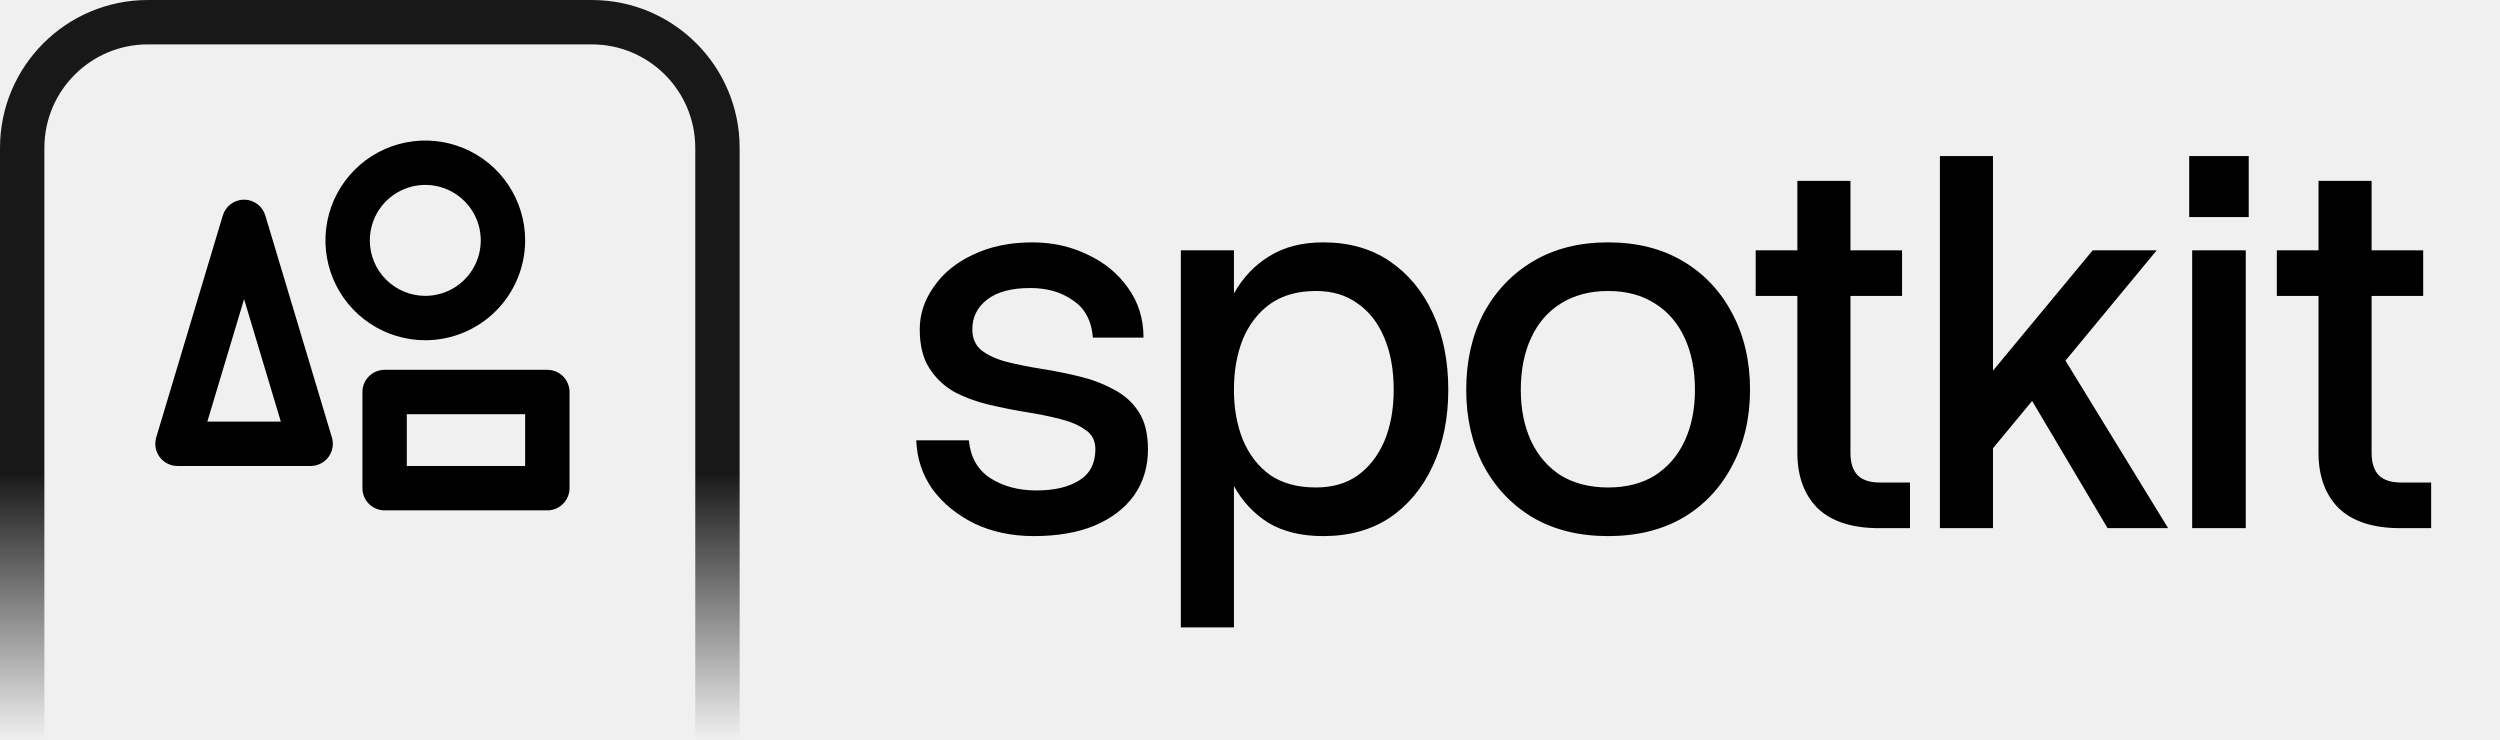
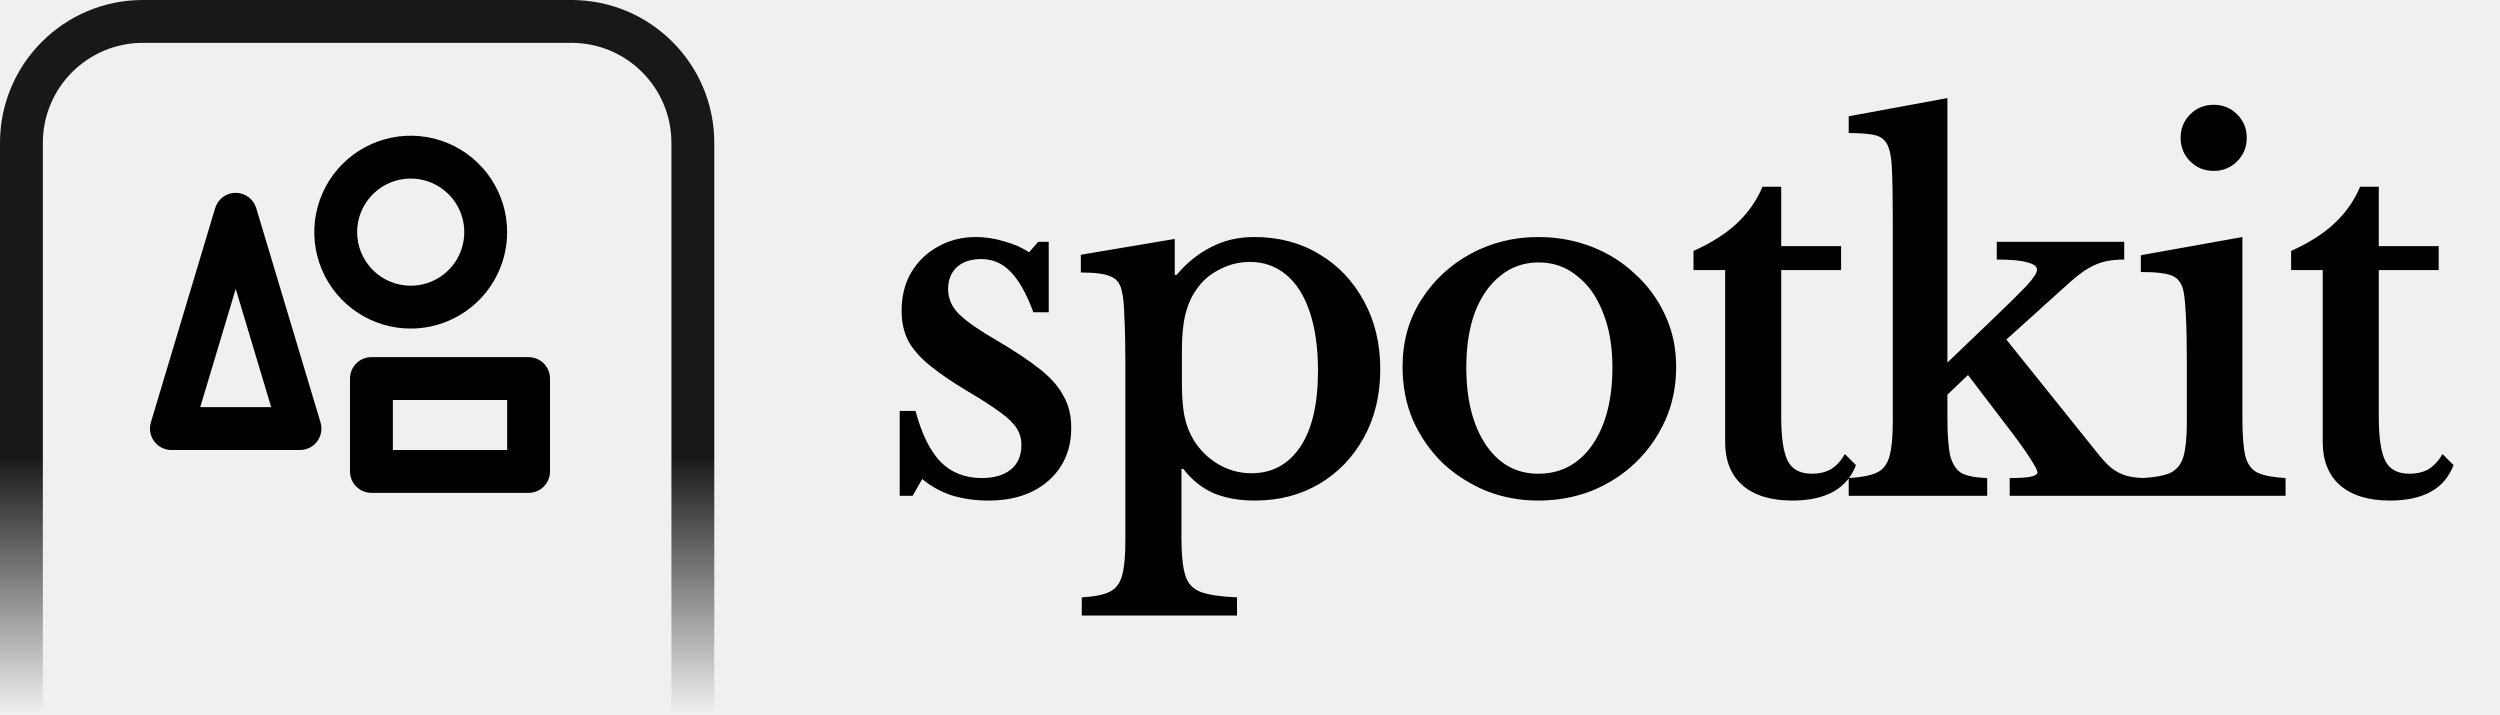
- <svg xmlns="http://www.w3.org/2000/svg" width="169" height="50" viewBox="0 0 169 50" fill="none">
-   <path d="M65.494 29.767C65.606 30.907 66.087 31.757 66.937 32.316C67.809 32.875 68.848 33.155 70.056 33.155C71.263 33.155 72.225 32.931 72.94 32.484C73.678 32.037 74.047 31.332 74.047 30.371C74.047 29.789 73.824 29.353 73.376 29.063C72.952 28.75 72.381 28.504 71.666 28.325C70.973 28.146 70.201 27.989 69.352 27.855C68.524 27.721 67.686 27.553 66.836 27.352C65.986 27.151 65.204 26.86 64.488 26.48C63.795 26.078 63.236 25.541 62.811 24.87C62.386 24.199 62.174 23.327 62.174 22.254C62.174 21.248 62.487 20.297 63.113 19.403C63.739 18.486 64.622 17.76 65.763 17.223C66.925 16.664 68.267 16.384 69.788 16.384C71.152 16.384 72.404 16.664 73.544 17.223C74.684 17.76 75.59 18.509 76.261 19.47C76.954 20.432 77.301 21.55 77.301 22.824H73.879C73.79 21.684 73.343 20.845 72.538 20.309C71.755 19.75 70.794 19.47 69.653 19.47C68.356 19.47 67.373 19.738 66.702 20.275C66.053 20.789 65.729 21.449 65.729 22.254C65.729 22.88 65.942 23.361 66.367 23.696C66.814 24.032 67.384 24.289 68.077 24.468C68.793 24.647 69.575 24.803 70.425 24.937C71.275 25.071 72.113 25.239 72.94 25.44C73.79 25.642 74.561 25.932 75.255 26.312C75.97 26.67 76.54 27.173 76.965 27.822C77.39 28.47 77.603 29.32 77.603 30.371C77.603 31.556 77.289 32.596 76.663 33.49C76.037 34.362 75.143 35.044 73.98 35.536C72.84 36.006 71.476 36.24 69.888 36.24C68.412 36.24 67.082 35.961 65.897 35.402C64.712 34.821 63.761 34.049 63.046 33.088C62.353 32.104 61.984 30.997 61.939 29.767H65.494ZM89.451 36.24C87.976 36.24 86.735 35.938 85.728 35.335C84.745 34.709 83.973 33.881 83.414 32.853V19.839C84.018 18.766 84.812 17.927 85.796 17.324C86.802 16.698 88.02 16.384 89.451 16.384C91.195 16.384 92.694 16.809 93.946 17.659C95.198 18.509 96.171 19.683 96.864 21.181C97.557 22.679 97.904 24.401 97.904 26.346C97.904 28.269 97.557 29.98 96.864 31.478C96.171 32.976 95.198 34.15 93.946 34.999C92.694 35.827 91.195 36.24 89.451 36.24ZM79.825 42.412V16.921H83.414V42.412H79.825ZM88.948 32.953C90.066 32.953 91.005 32.685 91.766 32.148C92.548 31.589 93.152 30.818 93.577 29.834C94.002 28.828 94.214 27.665 94.214 26.346C94.214 25.004 94.002 23.83 93.577 22.824C93.152 21.818 92.548 21.047 91.766 20.51C91.005 19.951 90.066 19.671 88.948 19.671C87.719 19.671 86.69 19.962 85.863 20.544C85.058 21.125 84.443 21.919 84.018 22.925C83.615 23.931 83.414 25.071 83.414 26.346C83.414 27.598 83.615 28.727 84.018 29.733C84.443 30.74 85.058 31.534 85.863 32.115C86.69 32.674 87.719 32.953 88.948 32.953ZM108.709 36.24C106.764 36.24 105.076 35.827 103.644 34.999C102.213 34.15 101.095 32.976 100.29 31.478C99.508 29.98 99.117 28.269 99.117 26.346C99.117 24.401 99.508 22.679 100.29 21.181C101.095 19.683 102.213 18.509 103.644 17.659C105.076 16.809 106.764 16.384 108.709 16.384C110.654 16.384 112.343 16.809 113.774 17.659C115.205 18.509 116.312 19.683 117.094 21.181C117.899 22.679 118.302 24.401 118.302 26.346C118.302 28.269 117.899 29.98 117.094 31.478C116.312 32.976 115.205 34.15 113.774 34.999C112.343 35.827 110.654 36.24 108.709 36.24ZM108.709 32.953C109.939 32.953 110.99 32.685 111.862 32.148C112.734 31.589 113.405 30.818 113.874 29.834C114.344 28.828 114.579 27.665 114.579 26.346C114.579 25.004 114.344 23.83 113.874 22.824C113.405 21.818 112.734 21.047 111.862 20.51C110.99 19.951 109.939 19.671 108.709 19.671C107.479 19.671 106.417 19.951 105.523 20.51C104.651 21.047 103.98 21.818 103.51 22.824C103.041 23.83 102.806 25.004 102.806 26.346C102.806 27.665 103.041 28.828 103.51 29.834C103.98 30.818 104.651 31.589 105.523 32.148C106.417 32.685 107.479 32.953 108.709 32.953ZM118.685 16.921H128.579V20.007H118.685V16.921ZM121.502 12.226H125.091V30.606C125.091 31.299 125.259 31.813 125.594 32.148C125.929 32.462 126.421 32.618 127.07 32.618H129.116V35.704H127.036C125.203 35.704 123.816 35.257 122.877 34.362C121.961 33.445 121.502 32.193 121.502 30.606V12.226ZM131.137 10.549H134.726V35.704H131.137V10.549ZM135.967 24.736L139.455 24.099L146.565 35.704H142.473L135.967 24.736ZM145.794 16.921L133.753 31.478L132.713 27.486L141.467 16.921H145.794ZM148.191 16.921H151.813V35.704H148.191V16.921ZM147.99 10.549H152.014V14.674H147.99V10.549ZM153.914 16.921H163.808V20.007H153.914V16.921ZM156.731 12.226H160.32V30.606C160.32 31.299 160.488 31.813 160.823 32.148C161.159 32.462 161.651 32.618 162.299 32.618H164.345V35.704H162.265C160.432 35.704 159.046 35.257 158.106 34.362C157.19 33.445 156.731 32.193 156.731 30.606V12.226Z" fill="currentColor" />
-   <mask id="path-2-inside-1_561_21702" fill="white">
+ <svg xmlns="http://www.w3.org/2000/svg" width="175" height="50" viewBox="0 0 175 50" fill="none">
+   <path d="M64.555 33.53L63.885 34.704H62.979V28.767H64.086C64.511 30.355 65.092 31.54 65.83 32.322C66.59 33.083 67.552 33.463 68.714 33.463C69.564 33.463 70.235 33.273 70.727 32.893C71.241 32.49 71.498 31.909 71.498 31.148C71.498 30.701 71.386 30.31 71.163 29.974C70.939 29.617 70.559 29.248 70.022 28.868C69.486 28.465 68.725 27.973 67.742 27.392C66.691 26.766 65.819 26.173 65.126 25.614C64.432 25.055 63.918 24.474 63.583 23.87C63.27 23.267 63.113 22.562 63.113 21.757C63.113 20.729 63.337 19.834 63.784 19.074C64.253 18.291 64.879 17.688 65.662 17.263C66.445 16.816 67.328 16.592 68.312 16.592C68.96 16.592 69.62 16.693 70.291 16.894C70.962 17.073 71.543 17.33 72.035 17.665L72.672 16.927H73.41V21.858H72.337C71.845 20.538 71.308 19.588 70.727 19.007C70.168 18.425 69.486 18.135 68.681 18.135C67.965 18.135 67.395 18.325 66.97 18.705C66.568 19.085 66.367 19.599 66.367 20.248C66.367 20.919 66.635 21.511 67.171 22.026C67.708 22.54 68.58 23.143 69.788 23.837C71.04 24.575 72.046 25.245 72.806 25.849C73.567 26.453 74.114 27.079 74.45 27.727C74.808 28.353 74.986 29.091 74.986 29.941C74.986 31.484 74.45 32.725 73.376 33.664C72.326 34.581 70.928 35.039 69.184 35.039C68.267 35.039 67.406 34.916 66.601 34.67C65.819 34.402 65.137 34.022 64.555 33.53ZM75.724 43.089V41.814C76.573 41.77 77.211 41.647 77.635 41.445C78.083 41.244 78.385 40.864 78.541 40.305C78.698 39.746 78.776 38.93 78.776 37.856V25.346C78.776 24.161 78.754 23.132 78.709 22.26C78.686 21.366 78.63 20.762 78.541 20.449C78.452 19.912 78.206 19.555 77.803 19.376C77.401 19.174 76.685 19.074 75.657 19.074V17.833L82.231 16.726V19.242H82.365C83.08 18.392 83.885 17.744 84.78 17.296C85.674 16.827 86.68 16.592 87.798 16.592C89.52 16.592 91.04 16.994 92.36 17.799C93.679 18.582 94.719 19.678 95.479 21.086C96.239 22.473 96.619 24.06 96.619 25.849C96.619 27.638 96.239 29.226 95.479 30.612C94.719 31.998 93.679 33.083 92.36 33.865C91.04 34.648 89.531 35.039 87.832 35.039C86.758 35.039 85.808 34.871 84.981 34.536C84.153 34.178 83.438 33.608 82.834 32.825H82.7V37.622C82.7 38.807 82.79 39.69 82.968 40.271C83.147 40.853 83.516 41.244 84.075 41.445C84.634 41.647 85.473 41.77 86.591 41.814V43.089H75.724ZM87.597 33.127C89.05 33.127 90.191 32.512 91.018 31.283C91.845 30.053 92.259 28.275 92.259 25.95C92.259 24.362 92.069 22.998 91.689 21.858C91.309 20.717 90.761 19.845 90.045 19.242C89.33 18.638 88.48 18.336 87.496 18.336C86.736 18.336 86.021 18.515 85.35 18.873C84.679 19.208 84.142 19.678 83.74 20.281C83.404 20.751 83.147 21.332 82.968 22.026C82.812 22.696 82.734 23.512 82.734 24.474V26.922C82.734 27.929 82.812 28.745 82.968 29.371C83.125 29.997 83.382 30.567 83.74 31.081C84.209 31.73 84.78 32.233 85.45 32.591C86.121 32.949 86.837 33.127 87.597 33.127ZM107.672 16.592C108.991 16.592 110.232 16.816 111.395 17.263C112.557 17.71 113.575 18.347 114.447 19.174C115.341 19.98 116.046 20.941 116.56 22.059C117.074 23.155 117.331 24.362 117.331 25.681C117.331 27.045 117.074 28.297 116.56 29.438C116.046 30.578 115.341 31.573 114.447 32.423C113.575 33.25 112.557 33.899 111.395 34.368C110.232 34.816 108.991 35.039 107.672 35.039C106.397 35.039 105.19 34.816 104.049 34.368C102.909 33.899 101.892 33.25 100.997 32.423C100.125 31.573 99.432 30.578 98.918 29.438C98.426 28.297 98.18 27.045 98.18 25.681C98.18 23.915 98.616 22.35 99.488 20.986C100.36 19.622 101.511 18.549 102.942 17.766C104.396 16.983 105.972 16.592 107.672 16.592ZM107.705 18.37C106.677 18.37 105.782 18.683 105.022 19.309C104.262 19.912 103.669 20.762 103.244 21.858C102.842 22.953 102.641 24.239 102.641 25.715C102.641 27.973 103.099 29.785 104.016 31.148C104.933 32.49 106.151 33.161 107.672 33.161C109.259 33.161 110.523 32.49 111.462 31.148C112.401 29.785 112.87 27.973 112.87 25.715C112.87 24.239 112.647 22.953 112.2 21.858C111.775 20.762 111.171 19.912 110.388 19.309C109.628 18.683 108.734 18.37 107.705 18.37ZM120.76 18.906H118.546V17.565C119.799 17.006 120.816 16.357 121.599 15.619C122.381 14.881 122.974 14.032 123.376 13.07H124.684V17.229H128.877V18.906H124.684V29.17C124.684 30.645 124.841 31.685 125.154 32.289C125.467 32.87 126.026 33.161 126.831 33.161C127.345 33.161 127.781 33.06 128.139 32.859C128.519 32.635 128.854 32.278 129.145 31.786L129.917 32.557C129.29 34.212 127.804 35.039 125.456 35.039C123.958 35.039 122.795 34.681 121.967 33.966C121.163 33.25 120.76 32.244 120.76 30.947V18.906ZM129.41 34.704V33.463C130.259 33.418 130.908 33.295 131.355 33.094C131.802 32.893 132.104 32.512 132.26 31.953C132.417 31.394 132.495 30.589 132.495 29.538V15.384C132.495 13.797 132.473 12.567 132.428 11.695C132.383 10.801 132.227 10.197 131.959 9.884C131.735 9.616 131.411 9.459 130.986 9.414C130.583 9.347 130.058 9.314 129.41 9.314V8.14L136.319 6.865V25.38L139.505 22.327C140.578 21.299 141.361 20.527 141.853 20.013C142.345 19.476 142.591 19.096 142.591 18.873C142.591 18.649 142.367 18.481 141.92 18.37C141.473 18.235 140.757 18.168 139.774 18.168V16.927H148.695V18.168C148.136 18.168 147.644 18.224 147.219 18.336C146.817 18.448 146.403 18.638 145.978 18.906C145.576 19.174 145.106 19.555 144.57 20.047L140.444 23.77L146.716 31.584C147.096 32.076 147.443 32.456 147.756 32.725C148.092 32.993 148.449 33.183 148.829 33.295C149.21 33.407 149.668 33.463 150.205 33.463V34.704H140.679V33.463C141.395 33.463 141.898 33.429 142.188 33.362C142.479 33.295 142.624 33.194 142.624 33.06C142.602 32.904 142.446 32.602 142.155 32.155C141.864 31.685 141.439 31.081 140.88 30.343L137.761 26.252L136.319 27.627V29.304C136.319 30.444 136.386 31.316 136.52 31.92C136.677 32.501 136.945 32.904 137.325 33.127C137.728 33.329 138.32 33.44 139.103 33.463V34.704H129.41ZM156.969 16.592V29.304C156.969 30.466 157.037 31.338 157.171 31.92C157.327 32.501 157.618 32.893 158.043 33.094C158.49 33.295 159.138 33.418 159.988 33.463V34.704H149.96V33.463C150.832 33.418 151.491 33.295 151.938 33.094C152.386 32.87 152.688 32.49 152.844 31.953C153.001 31.394 153.079 30.589 153.079 29.538V25.312C153.079 24.015 153.056 22.942 153.012 22.093C152.967 21.243 152.911 20.673 152.844 20.382C152.732 19.845 152.475 19.488 152.073 19.309C151.67 19.13 150.932 19.04 149.859 19.04V17.866L156.969 16.592ZM152.643 9.649C152.643 9.001 152.866 8.453 153.314 8.006C153.761 7.558 154.309 7.335 154.957 7.335C155.606 7.335 156.153 7.558 156.601 8.006C157.048 8.453 157.271 9.001 157.271 9.649C157.271 10.297 157.048 10.845 156.601 11.293C156.153 11.74 155.606 11.963 154.957 11.963C154.309 11.963 153.761 11.74 153.314 11.293C152.866 10.845 152.643 10.297 152.643 9.649ZM162.591 18.906H160.378V17.565C161.63 17.006 162.647 16.357 163.43 15.619C164.212 14.881 164.805 14.032 165.207 13.07H166.515V17.229H170.708V18.906H166.515V29.17C166.515 30.645 166.672 31.685 166.985 32.289C167.298 32.87 167.857 33.161 168.662 33.161C169.176 33.161 169.612 33.06 169.97 32.859C170.35 32.635 170.686 32.278 170.976 31.786L171.748 32.557C171.122 34.212 169.635 35.039 167.287 35.039C165.789 35.039 164.626 34.681 163.799 33.966C162.994 33.25 162.591 32.244 162.591 30.947V18.906Z" fill="currentColor" />
+   <mask id="path-2-inside-1_561_21675" fill="white">
    <path d="M0 10C0 4.477 4.477 0 10 0H40C45.523 0 50 4.477 50 10V50H0V10Z" />
  </mask>
-   <path d="M-3 10C-3 2.82 2.82 -3 10 -3H40C47.18 -3 53 2.82 53 10H47C47 6.134 43.866 3 40 3H10C6.134 3 3 6.134 3 10H-3ZM3 10M50 50H0H50M-3 50V10C-3 2.82 2.82 -3 10 -3V3C6.134 3 3 6.134 3 10V50H-3ZM40 -3C47.18 -3 53 2.82 53 10V50H47V10C47 6.134 43.866 3 40 3V-3Z" fill="url(#paint0_linear_561_21702)" fill-opacity="0.9" mask="url(#path-2-inside-1_561_21702)" />
+   <path d="M-3 10C-3 2.82 2.82 -3 10 -3H40C47.18 -3 53 2.82 53 10H47C47 6.134 43.866 3 40 3H10C6.134 3 3 6.134 3 10H-3ZM3 10M50 50H0H50M-3 50V10C-3 2.82 2.82 -3 10 -3V3C6.134 3 3 6.134 3 10V50H-3ZM40 -3C47.18 -3 53 2.82 53 10V50H47V10C47 6.134 43.866 3 40 3V-3Z" fill="url(#paint0_linear_561_21675)" fill-opacity="0.9" mask="url(#path-2-inside-1_561_21675)" />
  <path d="M17.936 14.569C17.844 14.259 17.654 13.988 17.395 13.795C17.136 13.601 16.822 13.497 16.499 13.497C16.176 13.497 15.861 13.601 15.602 13.795C15.343 13.988 15.154 14.259 15.061 14.569L10.561 29.569C10.494 29.793 10.48 30.03 10.521 30.26C10.561 30.491 10.655 30.709 10.795 30.896C10.935 31.084 11.117 31.236 11.326 31.341C11.535 31.446 11.766 31.5 12 31.5H21C21.234 31.5 21.465 31.445 21.673 31.34C21.882 31.235 22.064 31.083 22.203 30.895C22.343 30.707 22.437 30.49 22.477 30.26C22.517 30.029 22.504 29.793 22.436 29.569L17.936 14.569ZM14.016 28.5L16.5 20.22L18.984 28.5H14.016ZM35.5 16.25C35.5 14.915 35.104 13.61 34.362 12.5C33.621 11.39 32.567 10.525 31.333 10.014C30.1 9.503 28.743 9.369 27.433 9.63C26.124 9.89 24.921 10.533 23.977 11.477C23.033 12.421 22.39 13.624 22.13 14.933C21.869 16.242 22.003 17.6 22.514 18.833C23.025 20.067 23.89 21.121 25 21.862C26.11 22.604 27.415 23 28.75 23C30.54 22.998 32.255 22.286 33.521 21.021C34.786 19.755 35.498 18.04 35.5 16.25ZM25 16.25C25 15.508 25.22 14.783 25.632 14.167C26.044 13.55 26.63 13.069 27.315 12.786C28 12.502 28.754 12.427 29.482 12.572C30.209 12.717 30.877 13.074 31.402 13.598C31.926 14.123 32.283 14.791 32.428 15.518C32.573 16.246 32.498 17 32.215 17.685C31.931 18.37 31.45 18.956 30.834 19.368C30.217 19.78 29.492 20 28.75 20C27.756 20 26.802 19.605 26.099 18.902C25.395 18.198 25 17.245 25 16.25ZM37 25H26C25.602 25 25.221 25.158 24.939 25.439C24.658 25.721 24.5 26.102 24.5 26.5V33C24.5 33.398 24.658 33.779 24.939 34.061C25.221 34.342 25.602 34.5 26 34.5H37C37.398 34.5 37.779 34.342 38.061 34.061C38.342 33.779 38.5 33.398 38.5 33V26.5C38.5 26.102 38.342 25.721 38.061 25.439C37.779 25.158 37.398 25 37 25ZM35.5 31.5H27.5V28H35.5V31.5Z" fill="currentColor" />
  <defs>
-     <linearGradient id="paint0_linear_561_21702" x1="25" y1="0" x2="25" y2="50" gradientUnits="userSpaceOnUse">
+     <linearGradient id="paint0_linear_561_21675" x1="25" y1="0" x2="25" y2="50" gradientUnits="userSpaceOnUse">
      <stop offset="0.639" stop-color="currentColor" />
      <stop offset="1" stop-color="currentColor" stop-opacity="0" />
    </linearGradient>
  </defs>
</svg>
